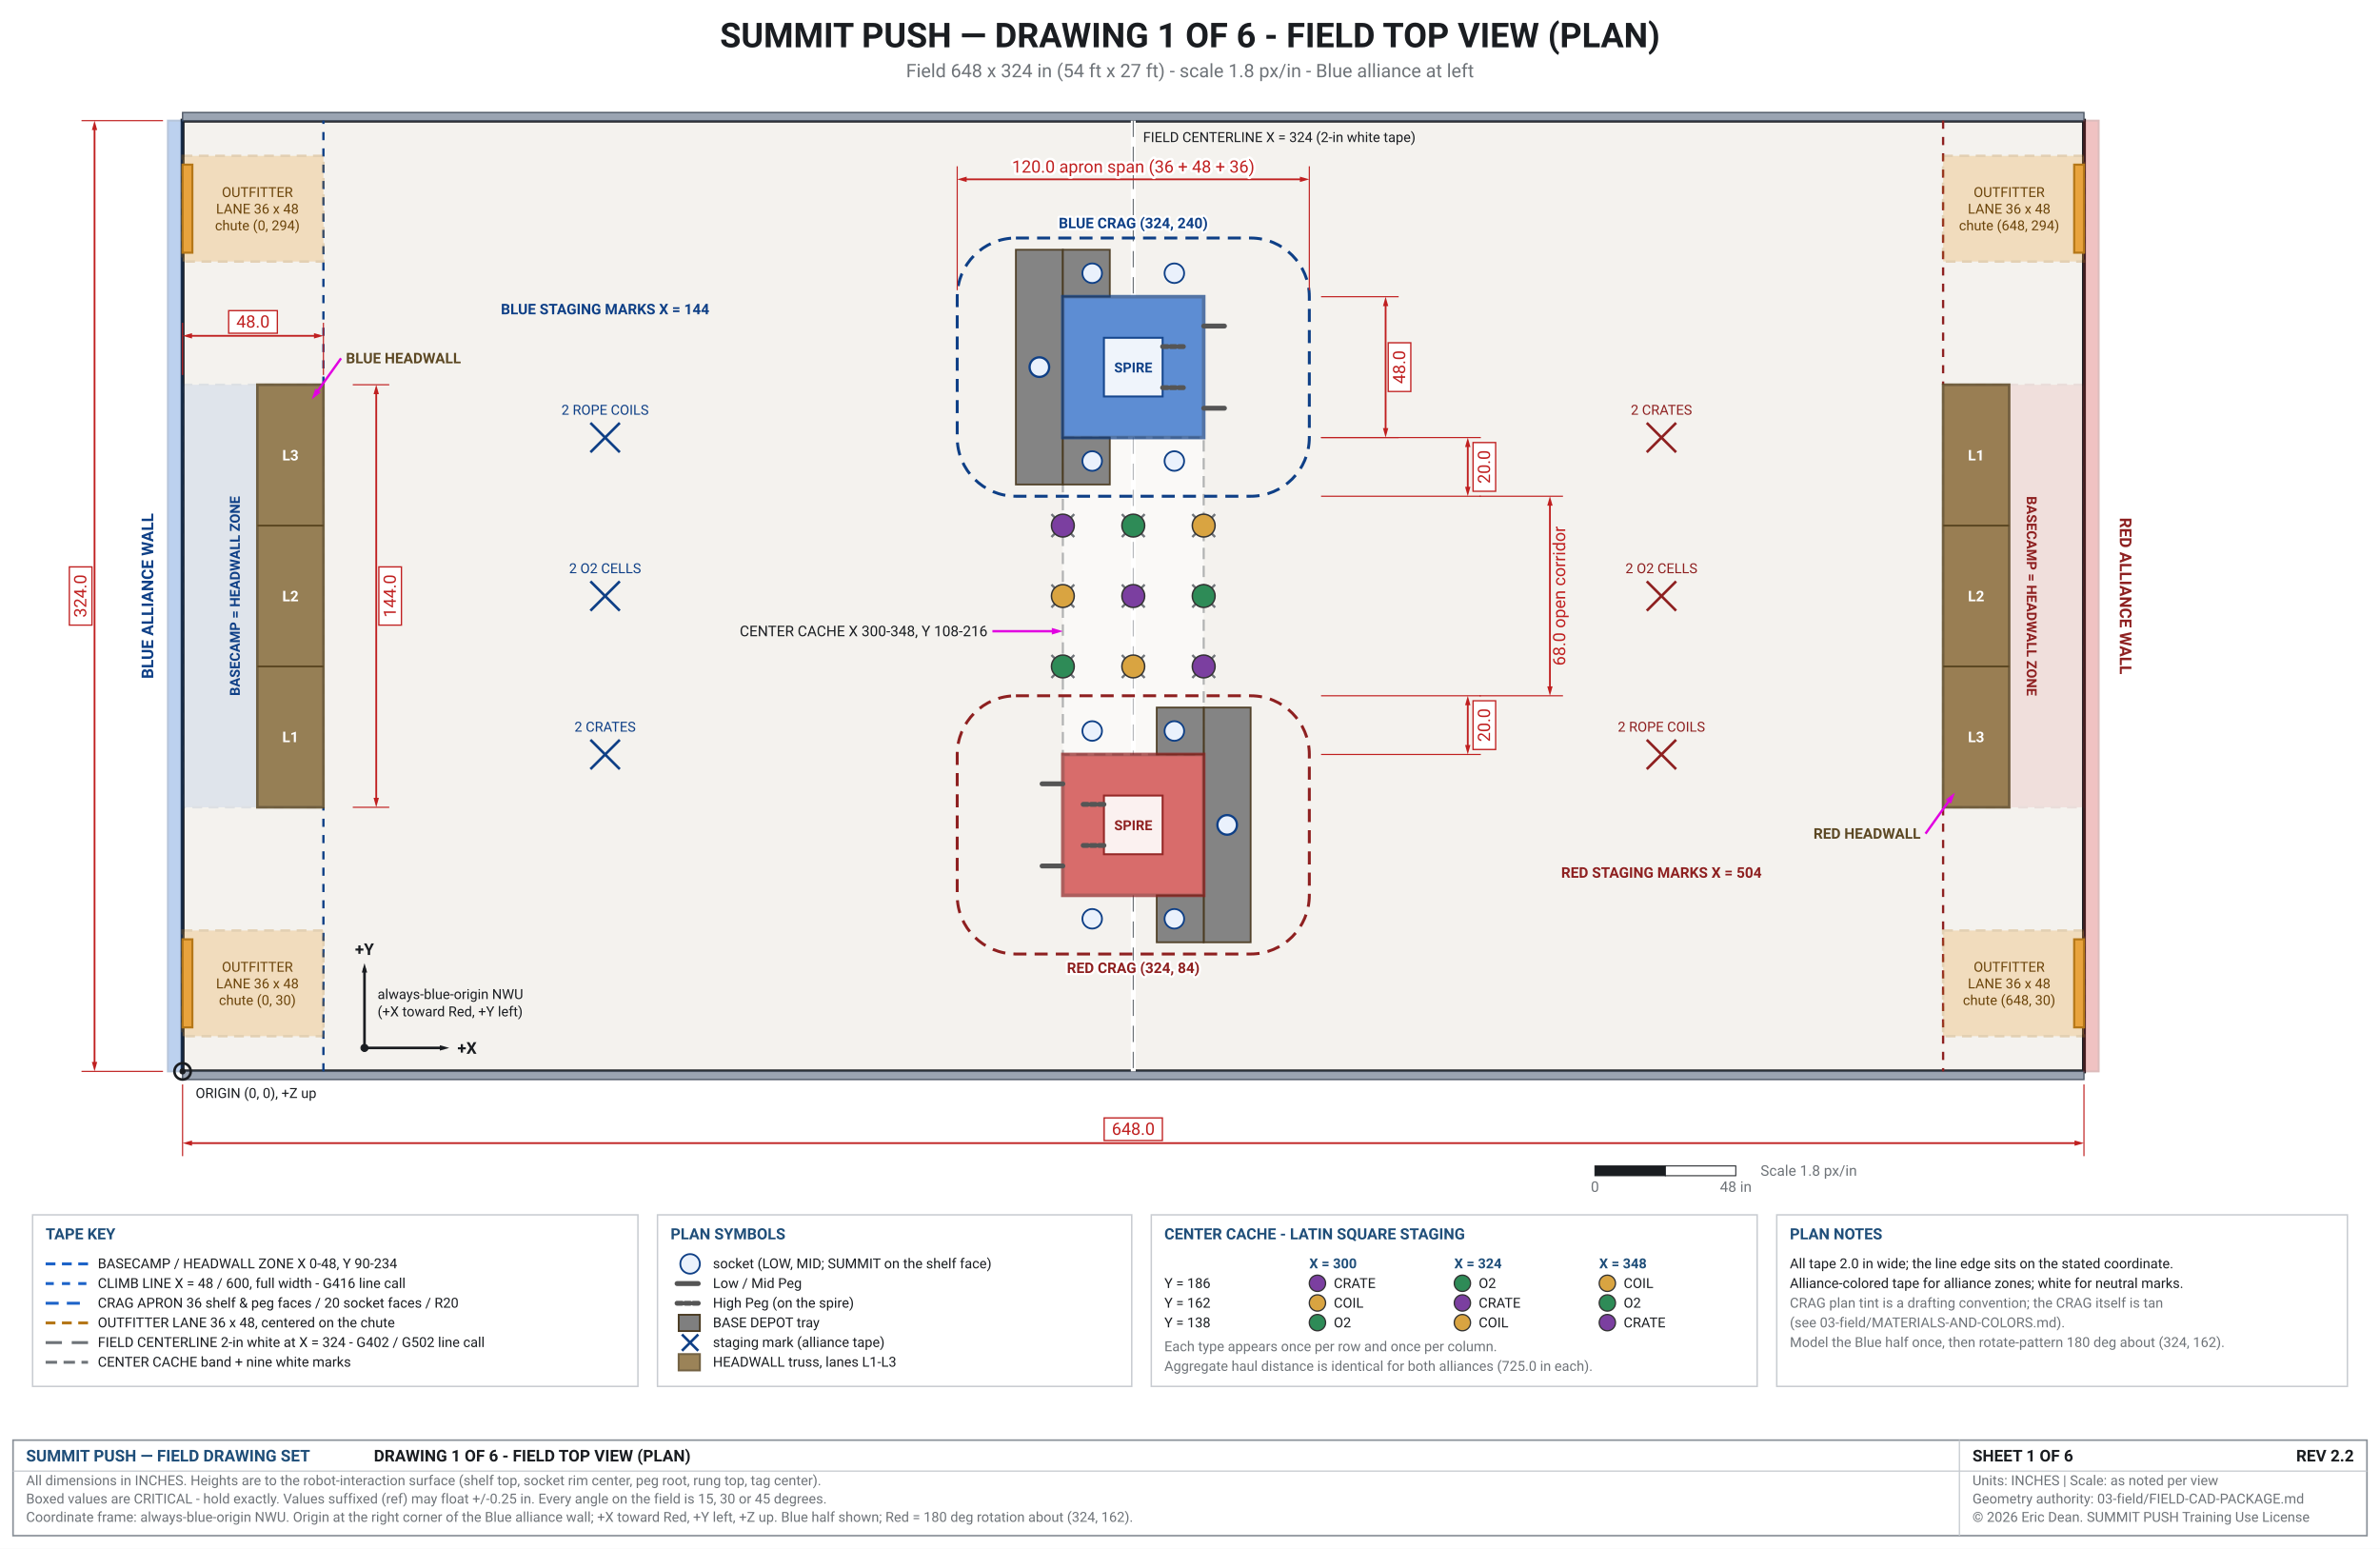
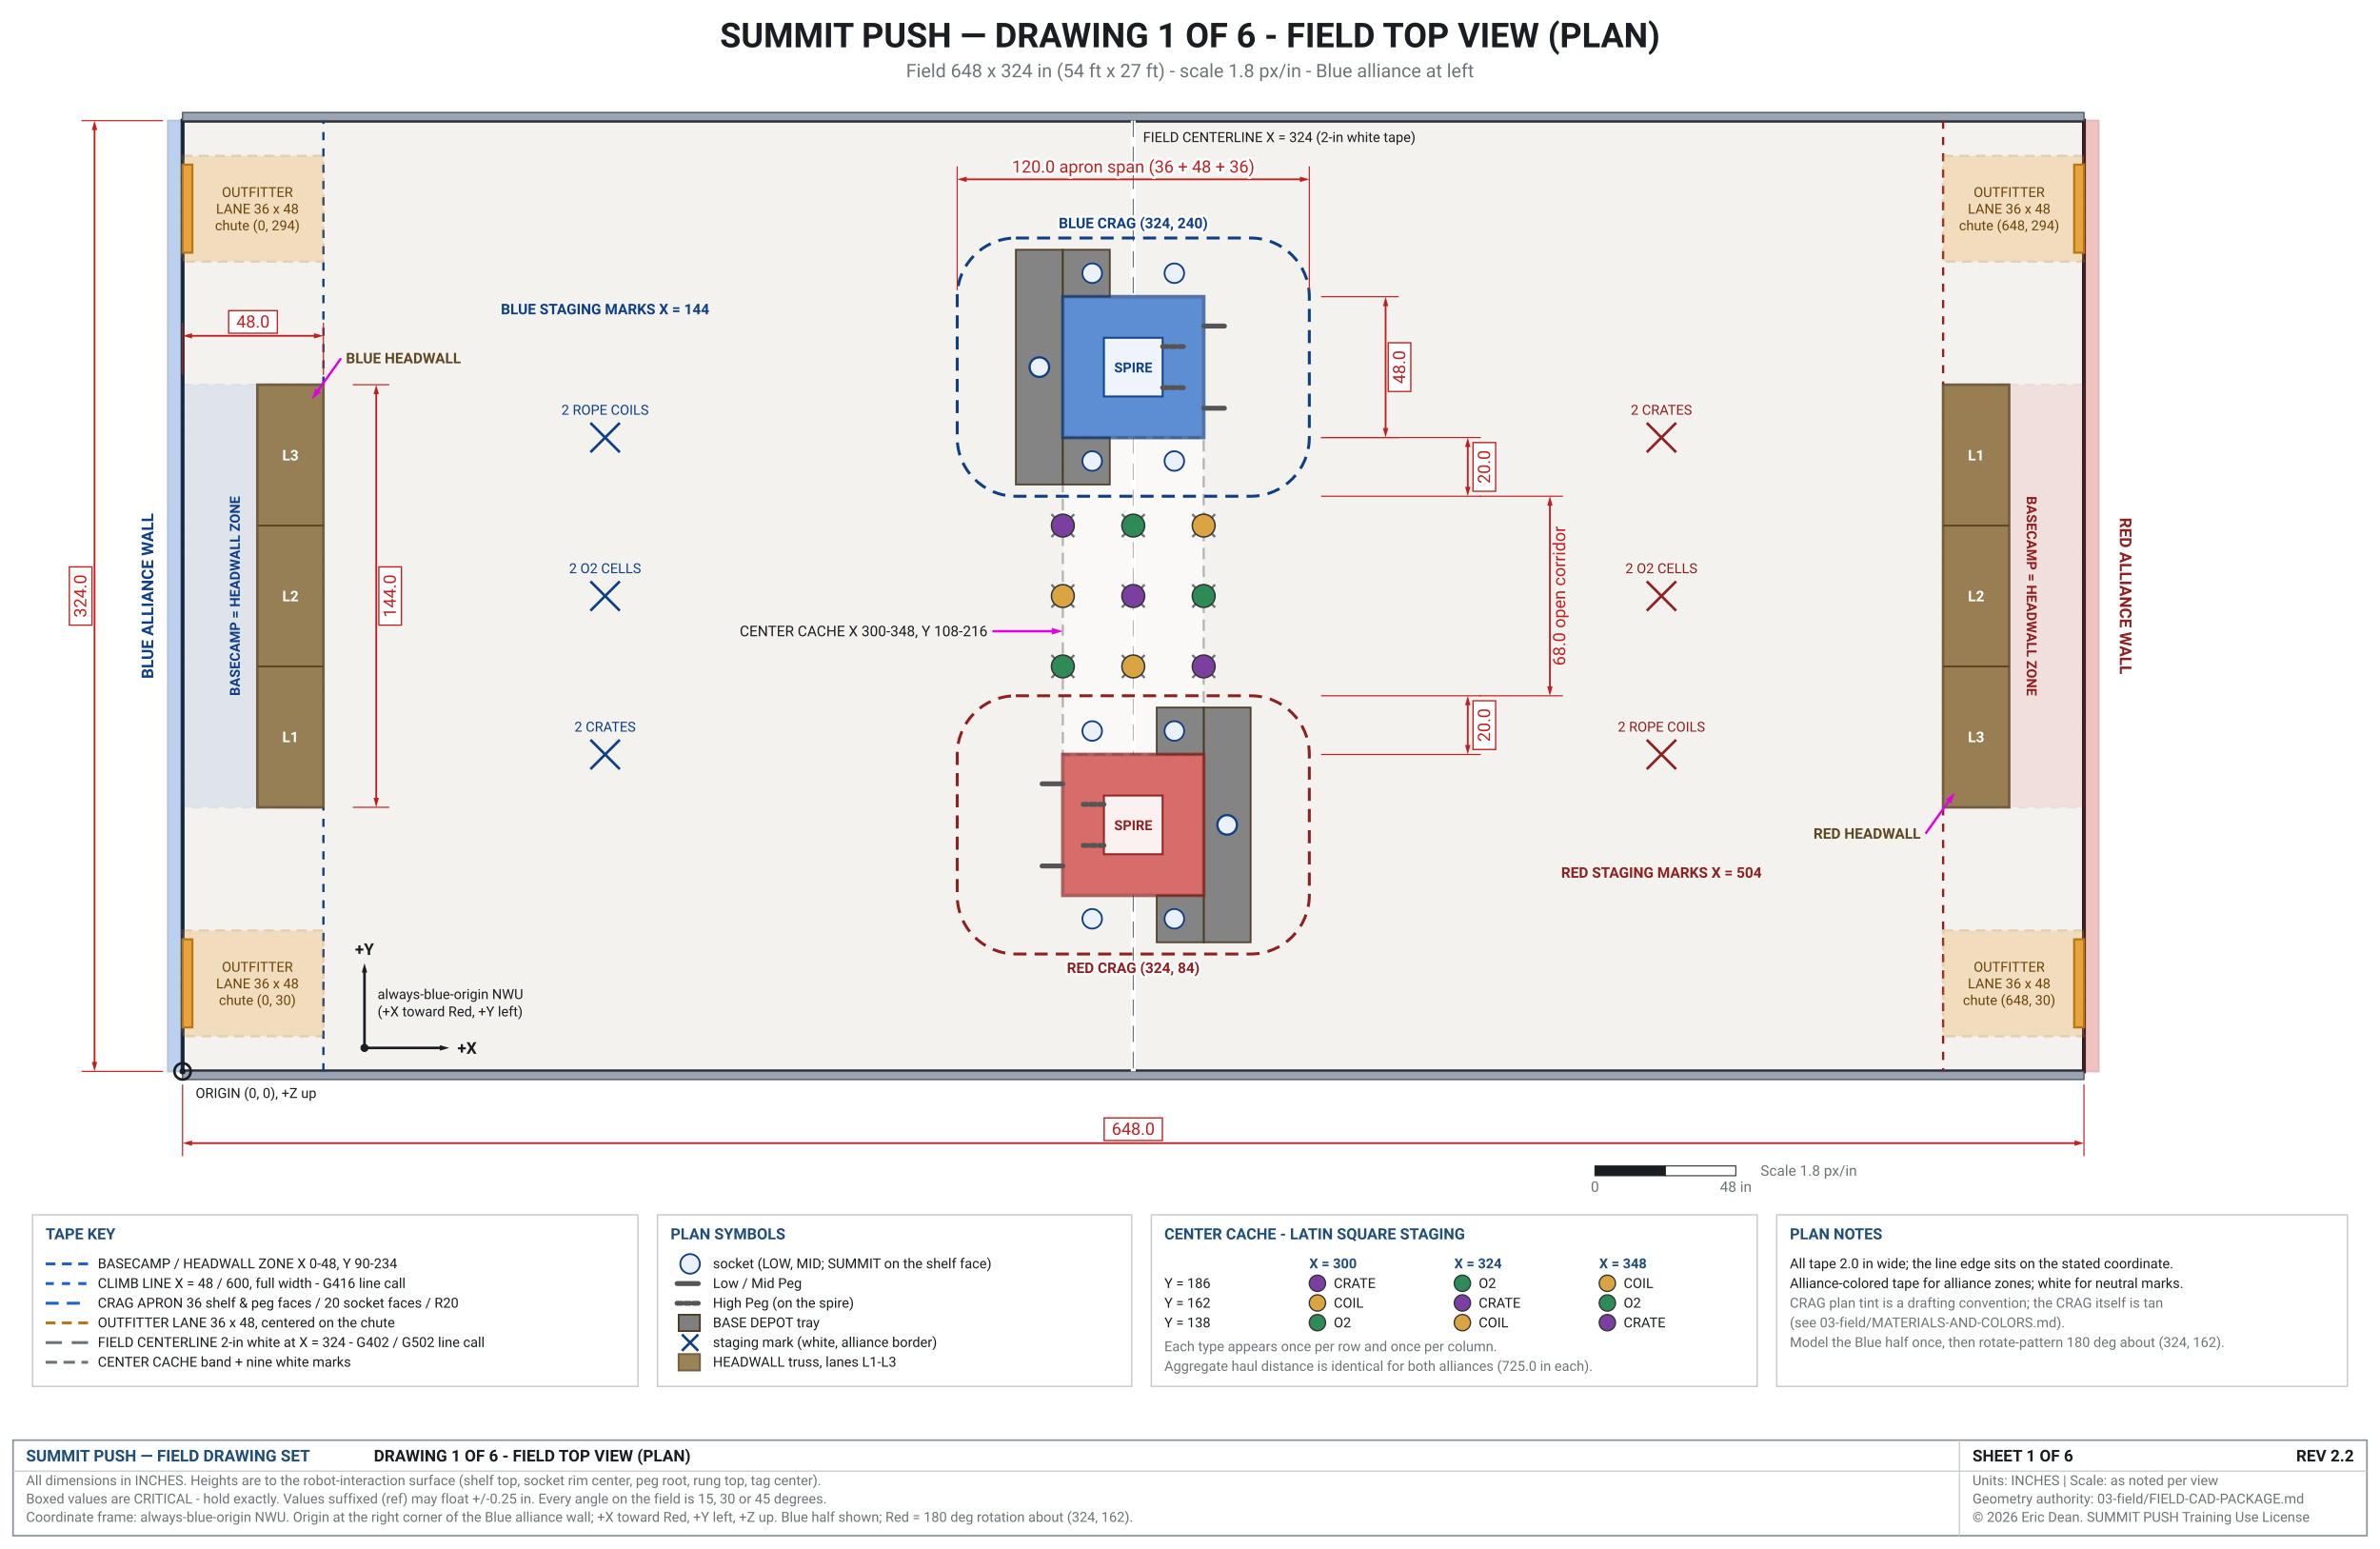
<svg xmlns="http://www.w3.org/2000/svg" viewBox="0 0 1460 950" font-family="Segoe UI, Roboto, Arial, sans-serif">
  <rect width="1460" height="950" fill="#ffffff" />
  <text x="730" y="29.0" text-anchor="middle" font-size="21.00" font-weight="bold" fill="#1A1D21">SUMMIT PUSH — DRAWING 1 OF 6 - FIELD TOP VIEW (PLAN)</text>
  <text x="730" y="47.4" text-anchor="middle" font-size="11.50" fill="#6E7378">Field 648 x 324 in (54 ft x 27 ft) - scale 1.8 px/in - Blue alliance at left</text>
  <rect x="112.00" y="74.00" width="1166.40" height="583.20" fill="#F4F2EE" stroke="#1A1D21" stroke-width="2.40" />
  <rect x="112.00" y="69.00" width="1166.40" height="5.00" fill="#9AA4B2" stroke="#4A5462" stroke-width="0.80" />
  <rect x="112.00" y="657.20" width="1166.40" height="5.00" fill="#9AA4B2" stroke="#4A5462" stroke-width="0.80" />
  <rect x="103.00" y="74.00" width="9.00" height="583.20" fill="#1D63C8" stroke="#0E3F86" stroke-width="1.20" opacity="0.30" />
  <rect x="1278.40" y="74.00" width="9.00" height="583.20" fill="#CC3333" stroke="#8E2020" stroke-width="1.20" opacity="0.30" />
  <text x="94.00" y="365.60" font-size="10.00" fill="#0E3F86" text-anchor="middle" font-weight="bold" transform="rotate(-90.00 94.00 365.60)">BLUE ALLIANCE WALL</text>
  <text x="1300.40" y="365.60" font-size="10.00" fill="#8E2020" text-anchor="middle" font-weight="bold" transform="rotate(90.00 1300.40 365.60)">RED ALLIANCE WALL</text>
  <line x1="695.20" y1="74.00" x2="695.20" y2="182.00" stroke="#FFFFFF" stroke-width="3.00" />
  <line x1="695.20" y1="74.00" x2="695.20" y2="182.00" stroke="#6E7378" stroke-width="0.70" stroke-dasharray="10 6" />
  <line x1="695.20" y1="268.40" x2="695.20" y2="462.80" stroke="#FFFFFF" stroke-width="3.00" />
  <line x1="695.20" y1="268.40" x2="695.20" y2="462.80" stroke="#6E7378" stroke-width="0.70" stroke-dasharray="10 6" />
  <line x1="695.20" y1="549.20" x2="695.20" y2="657.20" stroke="#FFFFFF" stroke-width="3.00" />
  <line x1="695.20" y1="549.20" x2="695.20" y2="657.20" stroke="#6E7378" stroke-width="0.70" stroke-dasharray="10 6" />
  <text x="701.20" y="87.12" font-size="8.50" fill="#1A1D21">FIELD CENTERLINE X = 324 (2-in white tape)</text>
  <rect x="652.00" y="268.40" width="86.40" height="194.40" fill="#FFFFFF" stroke="#6E7378" stroke-width="1.30" stroke-dasharray="7 4" opacity="0.50" />
  <rect x="112.00" y="236.00" width="86.40" height="259.20" fill="#1D63C8" stroke="#0E3F86" stroke-width="1.40" stroke-dasharray="6 4" opacity="0.10" />
  <line x1="198.40" y1="657.20" x2="198.40" y2="495.20" stroke="#0E3F86" stroke-width="1.40" stroke-dasharray="5 5" />
  <line x1="198.40" y1="236.00" x2="198.40" y2="74.00" stroke="#0E3F86" stroke-width="1.40" stroke-dasharray="5 5" />
  <text x="147.10" y="365.60" font-size="8.50" fill="#0E3F86" text-anchor="middle" font-weight="bold" transform="rotate(-90.00 147.10 365.60)">BASECAMP = HEADWALL ZONE</text>
  <rect x="157.89" y="236.00" width="40.51" height="259.20" fill="#8A6D3B" stroke="#5C4823" stroke-width="1.60" opacity="0.85" />
  <line x1="157.89" y1="408.80" x2="198.40" y2="408.80" stroke="#5C4823" stroke-width="1.20" />
  <line x1="157.89" y1="322.40" x2="198.40" y2="322.40" stroke="#5C4823" stroke-width="1.20" />
  <line x1="209.20" y1="219.80" x2="193.36" y2="241.97" stroke="#E100E1" stroke-width="1.45" />
  <path d="M 191.20 245.00 L 193.48 238.32 L 196.78 240.68 Z" fill="#E100E1" stroke="none" />
  <text x="212.20" y="222.86" font-size="9.00" fill="#5C4823" font-weight="bold">BLUE HEADWALL</text>
  <text x="178.15" y="455.24" font-size="9.00" fill="#FFFFFF" text-anchor="middle" font-weight="bold">L1</text>
  <text x="178.15" y="368.84" font-size="9.00" fill="#FFFFFF" text-anchor="middle" font-weight="bold">L2</text>
  <text x="178.15" y="282.44" font-size="9.00" fill="#FFFFFF" text-anchor="middle" font-weight="bold">L3</text>
  <rect x="112.00" y="570.80" width="86.40" height="64.80" fill="#E8A33D" stroke="#B57718" stroke-width="1.50" stroke-dasharray="6 4" opacity="0.28" />
  <rect x="112.00" y="576.20" width="6.00" height="54.00" fill="#E8A33D" stroke="#B57718" stroke-width="1.30" />
  <text x="157.90" y="596.06" font-size="8.50" fill="#6B440A" text-anchor="middle">OUTFITTER</text>
  <text x="157.90" y="606.26" font-size="8.50" fill="#6B440A" text-anchor="middle">LANE 36 x 48</text>
  <text x="157.90" y="616.46" font-size="8.50" fill="#6B440A" text-anchor="middle">chute (0, 30)</text>
  <rect x="112.00" y="95.60" width="86.40" height="64.80" fill="#E8A33D" stroke="#B57718" stroke-width="1.50" stroke-dasharray="6 4" opacity="0.28" />
  <rect x="112.00" y="101.00" width="6.00" height="54.00" fill="#E8A33D" stroke="#B57718" stroke-width="1.30" />
  <text x="157.90" y="120.86" font-size="8.50" fill="#6B440A" text-anchor="middle">OUTFITTER</text>
  <text x="157.90" y="131.06" font-size="8.50" fill="#6B440A" text-anchor="middle">LANE 36 x 48</text>
  <text x="157.90" y="141.26" font-size="8.50" fill="#6B440A" text-anchor="middle">chute (0, 294)</text>
  <line x1="362.20" y1="453.80" x2="380.20" y2="471.80" stroke="#0E3F86" stroke-width="1.60" />
  <line x1="362.20" y1="471.80" x2="380.20" y2="453.80" stroke="#0E3F86" stroke-width="1.60" />
  <text x="371.20" y="448.80" font-size="8.50" fill="#0E3F86" text-anchor="middle">2 CRATES</text>
  <line x1="362.20" y1="356.60" x2="380.20" y2="374.60" stroke="#0E3F86" stroke-width="1.60" />
  <line x1="362.20" y1="374.60" x2="380.20" y2="356.60" stroke="#0E3F86" stroke-width="1.60" />
  <text x="371.20" y="351.60" font-size="8.50" fill="#0E3F86" text-anchor="middle">2 O2 CELLS</text>
  <line x1="362.20" y1="259.40" x2="380.20" y2="277.40" stroke="#0E3F86" stroke-width="1.60" />
  <line x1="362.20" y1="277.40" x2="380.20" y2="259.40" stroke="#0E3F86" stroke-width="1.60" />
  <text x="371.20" y="254.40" font-size="8.50" fill="#0E3F86" text-anchor="middle">2 ROPE COILS</text>
  <text x="371.20" y="192.80" font-size="9.00" fill="#0E3F86" text-anchor="middle" font-weight="bold">BLUE STAGING MARKS  X = 144</text>
  <rect x="623.20" y="153.20" width="28.80" height="144.00" fill="#7F7F7F" stroke="#4A3B22" stroke-width="1.10" opacity="0.95" />
  <rect x="652.00" y="268.40" width="28.80" height="28.80" fill="#7F7F7F" stroke="#4A3B22" stroke-width="1.10" opacity="0.95" />
  <rect x="652.00" y="153.20" width="28.80" height="28.80" fill="#7F7F7F" stroke="#4A3B22" stroke-width="1.10" opacity="0.95" />
  <rect x="652.00" y="182.00" width="86.40" height="86.40" fill="#1D63C8" stroke="#0E3F86" stroke-width="2.20" opacity="0.70" />
  <rect x="677.20" y="207.20" width="36.00" height="36.00" fill="#FFFFFF" stroke="#0E3F86" stroke-width="1.20" opacity="0.90" />
  <text x="695.20" y="228.44" font-size="8.50" fill="#0E3F86" text-anchor="middle" font-weight="bold">SPIRE</text>
  <circle cx="670.00" cy="282.80" r="6.01" fill="#EAF1FC" stroke="#0E3F86" stroke-width="1.10" />
  <circle cx="670.00" cy="167.60" r="6.01" fill="#EAF1FC" stroke="#0E3F86" stroke-width="1.10" />
  <circle cx="720.40" cy="282.80" r="6.01" fill="#EAF1FC" stroke="#0E3F86" stroke-width="1.10" />
  <circle cx="720.40" cy="167.60" r="6.01" fill="#EAF1FC" stroke="#0E3F86" stroke-width="1.10" />
  <circle cx="637.60" cy="225.20" r="6.01" fill="#EAF1FC" stroke="#0E3F86" stroke-width="1.40" />
  <line x1="738.40" y1="250.40" x2="751.13" y2="250.40" stroke="#555555" stroke-width="3.00" stroke-linecap="round" />
  <line x1="713.20" y1="237.80" x2="725.93" y2="237.80" stroke="#555555" stroke-width="3.00" stroke-dasharray="3 2" stroke-linecap="round" />
  <line x1="738.40" y1="200.00" x2="751.13" y2="200.00" stroke="#555555" stroke-width="3.00" stroke-linecap="round" />
  <line x1="713.20" y1="212.60" x2="725.93" y2="212.60" stroke="#555555" stroke-width="3.00" stroke-dasharray="3 2" stroke-linecap="round" />
  <rect x="587.20" y="146.00" width="216.00" height="158.40" fill="none" stroke="#0E3F86" stroke-width="1.80" rx="36.00" stroke-dasharray="8 5" />
  <text x="695.20" y="140.00" font-size="9.00" fill="#0E3F86" text-anchor="middle" font-weight="bold" stroke="#FFFFFF" stroke-width="2.70" stroke-linejoin="round" paint-order="stroke">BLUE CRAG (324, 240)</text>
  <rect x="1192.00" y="236.00" width="86.40" height="259.20" fill="#CC3333" stroke="#8E2020" stroke-width="1.40" stroke-dasharray="6 4" opacity="0.10" />
  <line x1="1192.00" y1="74.00" x2="1192.00" y2="236.00" stroke="#8E2020" stroke-width="1.40" stroke-dasharray="5 5" />
  <line x1="1192.00" y1="495.20" x2="1192.00" y2="657.20" stroke="#8E2020" stroke-width="1.40" stroke-dasharray="5 5" />
  <text x="1243.30" y="365.60" font-size="8.50" fill="#8E2020" text-anchor="middle" font-weight="bold" transform="rotate(90.00 1243.30 365.60)">BASECAMP = HEADWALL ZONE</text>
  <rect x="1192.00" y="236.00" width="40.51" height="259.20" fill="#8A6D3B" stroke="#5C4823" stroke-width="1.60" opacity="0.85" />
  <line x1="1232.51" y1="322.40" x2="1192.00" y2="322.40" stroke="#5C4823" stroke-width="1.20" />
  <line x1="1232.51" y1="408.80" x2="1192.00" y2="408.80" stroke="#5C4823" stroke-width="1.20" />
  <line x1="1181.20" y1="511.40" x2="1197.04" y2="489.23" stroke="#E100E1" stroke-width="1.45" />
  <path d="M 1199.20 486.20 L 1196.92 492.88 L 1193.62 490.52 Z" fill="#E100E1" stroke="none" />
  <text x="1178.20" y="514.46" font-size="9.00" fill="#5C4823" text-anchor="end" font-weight="bold">RED HEADWALL</text>
  <text x="1212.25" y="282.44" font-size="9.00" fill="#FFFFFF" text-anchor="middle" font-weight="bold">L1</text>
  <text x="1212.25" y="368.84" font-size="9.00" fill="#FFFFFF" text-anchor="middle" font-weight="bold">L2</text>
  <text x="1212.25" y="455.24" font-size="9.00" fill="#FFFFFF" text-anchor="middle" font-weight="bold">L3</text>
  <rect x="1192.00" y="95.60" width="86.40" height="64.80" fill="#E8A33D" stroke="#B57718" stroke-width="1.50" stroke-dasharray="6 4" opacity="0.28" />
  <rect x="1272.40" y="101.00" width="6.00" height="54.00" fill="#E8A33D" stroke="#B57718" stroke-width="1.30" />
  <text x="1232.50" y="120.86" font-size="8.50" fill="#6B440A" text-anchor="middle">OUTFITTER</text>
  <text x="1232.50" y="131.06" font-size="8.50" fill="#6B440A" text-anchor="middle">LANE 36 x 48</text>
  <text x="1232.50" y="141.26" font-size="8.50" fill="#6B440A" text-anchor="middle">chute (648, 294)</text>
  <rect x="1192.00" y="570.80" width="86.40" height="64.80" fill="#E8A33D" stroke="#B57718" stroke-width="1.50" stroke-dasharray="6 4" opacity="0.28" />
  <rect x="1272.40" y="576.20" width="6.00" height="54.00" fill="#E8A33D" stroke="#B57718" stroke-width="1.30" />
  <text x="1232.50" y="596.06" font-size="8.50" fill="#6B440A" text-anchor="middle">OUTFITTER</text>
  <text x="1232.50" y="606.26" font-size="8.50" fill="#6B440A" text-anchor="middle">LANE 36 x 48</text>
  <text x="1232.50" y="616.46" font-size="8.50" fill="#6B440A" text-anchor="middle">chute (648, 30)</text>
  <line x1="1010.20" y1="259.40" x2="1028.20" y2="277.40" stroke="#8E2020" stroke-width="1.60" />
  <line x1="1010.20" y1="277.40" x2="1028.20" y2="259.40" stroke="#8E2020" stroke-width="1.60" />
  <text x="1019.20" y="254.40" font-size="8.50" fill="#8E2020" text-anchor="middle">2 CRATES</text>
  <line x1="1010.20" y1="356.60" x2="1028.20" y2="374.60" stroke="#8E2020" stroke-width="1.60" />
  <line x1="1010.20" y1="374.60" x2="1028.20" y2="356.60" stroke="#8E2020" stroke-width="1.60" />
  <text x="1019.20" y="351.60" font-size="8.50" fill="#8E2020" text-anchor="middle">2 O2 CELLS</text>
  <line x1="1010.20" y1="453.80" x2="1028.20" y2="471.80" stroke="#8E2020" stroke-width="1.60" />
  <line x1="1010.20" y1="471.80" x2="1028.20" y2="453.80" stroke="#8E2020" stroke-width="1.60" />
  <text x="1019.20" y="448.80" font-size="8.50" fill="#8E2020" text-anchor="middle">2 ROPE COILS</text>
  <text x="1019.20" y="538.40" font-size="9.00" fill="#8E2020" text-anchor="middle" font-weight="bold">RED STAGING MARKS  X = 504</text>
  <rect x="738.40" y="434.00" width="28.80" height="144.00" fill="#7F7F7F" stroke="#4A3B22" stroke-width="1.10" opacity="0.95" />
  <rect x="709.60" y="549.20" width="28.80" height="28.80" fill="#7F7F7F" stroke="#4A3B22" stroke-width="1.10" opacity="0.95" />
  <rect x="709.60" y="434.00" width="28.80" height="28.80" fill="#7F7F7F" stroke="#4A3B22" stroke-width="1.10" opacity="0.95" />
  <rect x="652.00" y="462.80" width="86.40" height="86.40" fill="#CC3333" stroke="#8E2020" stroke-width="2.20" opacity="0.70" />
  <rect x="677.20" y="488.00" width="36.00" height="36.00" fill="#FFFFFF" stroke="#8E2020" stroke-width="1.20" opacity="0.90" />
  <text x="695.20" y="509.24" font-size="8.50" fill="#8E2020" text-anchor="middle" font-weight="bold">SPIRE</text>
  <circle cx="720.40" cy="563.60" r="6.01" fill="#EAF1FC" stroke="#0E3F86" stroke-width="1.10" />
  <circle cx="720.40" cy="448.40" r="6.01" fill="#EAF1FC" stroke="#0E3F86" stroke-width="1.10" />
  <circle cx="670.00" cy="563.60" r="6.01" fill="#EAF1FC" stroke="#0E3F86" stroke-width="1.10" />
  <circle cx="670.00" cy="448.40" r="6.01" fill="#EAF1FC" stroke="#0E3F86" stroke-width="1.10" />
  <circle cx="752.80" cy="506.00" r="6.01" fill="#EAF1FC" stroke="#0E3F86" stroke-width="1.40" />
  <line x1="652.00" y1="531.20" x2="639.27" y2="531.20" stroke="#555555" stroke-width="3.00" stroke-linecap="round" />
  <line x1="677.20" y1="518.60" x2="664.47" y2="518.60" stroke="#555555" stroke-width="3.00" stroke-dasharray="3 2" stroke-linecap="round" />
  <line x1="652.00" y1="480.80" x2="639.27" y2="480.80" stroke="#555555" stroke-width="3.00" stroke-linecap="round" />
  <line x1="677.20" y1="493.40" x2="664.47" y2="493.40" stroke="#555555" stroke-width="3.00" stroke-dasharray="3 2" stroke-linecap="round" />
  <rect x="587.20" y="426.80" width="216.00" height="158.40" fill="none" stroke="#8E2020" stroke-width="1.80" rx="36.00" stroke-dasharray="8 5" />
  <text x="695.20" y="596.86" font-size="9.00" fill="#8E2020" text-anchor="middle" font-weight="bold" stroke="#FFFFFF" stroke-width="2.70" stroke-linejoin="round" paint-order="stroke">RED CRAG (324, 84)</text>
  <line x1="645.00" y1="401.80" x2="659.00" y2="415.80" stroke="#6E7378" stroke-width="1.40" />
  <line x1="645.00" y1="415.80" x2="659.00" y2="401.80" stroke="#6E7378" stroke-width="1.40" />
  <circle cx="652.00" cy="408.80" r="7.00" fill="#2E8B57" stroke="#333333" stroke-width="0.90" />
  <line x1="645.00" y1="358.60" x2="659.00" y2="372.60" stroke="#6E7378" stroke-width="1.40" />
  <line x1="645.00" y1="372.60" x2="659.00" y2="358.60" stroke="#6E7378" stroke-width="1.40" />
  <circle cx="652.00" cy="365.60" r="7.00" fill="#D9A441" stroke="#333333" stroke-width="0.90" />
  <line x1="645.00" y1="315.40" x2="659.00" y2="329.40" stroke="#6E7378" stroke-width="1.40" />
  <line x1="645.00" y1="329.40" x2="659.00" y2="315.40" stroke="#6E7378" stroke-width="1.40" />
  <circle cx="652.00" cy="322.40" r="7.00" fill="#7B3FA0" stroke="#333333" stroke-width="0.90" />
  <line x1="688.20" y1="401.80" x2="702.20" y2="415.80" stroke="#6E7378" stroke-width="1.40" />
  <line x1="688.20" y1="415.80" x2="702.20" y2="401.80" stroke="#6E7378" stroke-width="1.40" />
  <circle cx="695.20" cy="408.80" r="7.00" fill="#D9A441" stroke="#333333" stroke-width="0.90" />
  <line x1="688.20" y1="358.60" x2="702.20" y2="372.60" stroke="#6E7378" stroke-width="1.40" />
  <line x1="688.20" y1="372.60" x2="702.20" y2="358.60" stroke="#6E7378" stroke-width="1.40" />
  <circle cx="695.20" cy="365.60" r="7.00" fill="#7B3FA0" stroke="#333333" stroke-width="0.90" />
  <line x1="688.20" y1="315.40" x2="702.20" y2="329.40" stroke="#6E7378" stroke-width="1.40" />
  <line x1="688.20" y1="329.40" x2="702.20" y2="315.40" stroke="#6E7378" stroke-width="1.40" />
  <circle cx="695.20" cy="322.40" r="7.00" fill="#2E8B57" stroke="#333333" stroke-width="0.90" />
  <line x1="731.40" y1="401.80" x2="745.40" y2="415.80" stroke="#6E7378" stroke-width="1.40" />
  <line x1="731.40" y1="415.80" x2="745.40" y2="401.80" stroke="#6E7378" stroke-width="1.40" />
  <circle cx="738.40" cy="408.80" r="7.00" fill="#7B3FA0" stroke="#333333" stroke-width="0.90" />
  <line x1="731.40" y1="358.60" x2="745.40" y2="372.60" stroke="#6E7378" stroke-width="1.40" />
  <line x1="731.40" y1="372.60" x2="745.40" y2="358.60" stroke="#6E7378" stroke-width="1.40" />
  <circle cx="738.40" cy="365.60" r="7.00" fill="#2E8B57" stroke="#333333" stroke-width="0.90" />
  <line x1="731.40" y1="315.40" x2="745.40" y2="329.40" stroke="#6E7378" stroke-width="1.40" />
  <line x1="731.40" y1="329.40" x2="745.40" y2="315.40" stroke="#6E7378" stroke-width="1.40" />
  <circle cx="738.40" cy="322.40" r="7.00" fill="#D9A441" stroke="#333333" stroke-width="0.90" />
  <line x1="608.80" y1="387.20" x2="648.28" y2="387.20" stroke="#E100E1" stroke-width="1.45" />
  <path d="M 652.00 387.20 L 645.24 389.23 L 645.24 385.17 Z" fill="#E100E1" stroke="none" />
  <text x="605.80" y="390.26" font-size="9.00" fill="#1A1D21" text-anchor="end">CENTER CACHE  X 300-348, Y 108-216</text>
  <line x1="115.19" y1="701.20" x2="1275.21" y2="701.20" stroke="#C02020" stroke-width="1.10" />
  <path d="M 1278.40 701.20 L 1272.61 702.84 L 1272.61 699.56 Z" fill="#C02020" stroke="none" />
  <path d="M 112.00 701.20 L 117.79 699.56 L 117.79 702.84 Z" fill="#C02020" stroke="none" />
  <line x1="112.00" y1="665.20" x2="112.00" y2="709.20" stroke="#C02020" stroke-width="0.70" />
  <line x1="1278.40" y1="665.20" x2="1278.40" y2="709.20" stroke="#C02020" stroke-width="0.70" />
  <rect x="677.34" y="685.74" width="35.72" height="13.86" fill="#ffffff" stroke="#C02020" stroke-width="0.80" />
  <text x="695.20" y="696.13" font-size="10.50" fill="#C02020" text-anchor="middle">648.0</text>
  <line x1="58.00" y1="77.19" x2="58.00" y2="654.01" stroke="#C02020" stroke-width="1.10" />
  <path d="M 58.00 657.20 L 56.36 651.41 L 59.64 651.41 Z" fill="#C02020" stroke="none" />
  <path d="M 58.00 74.00 L 59.64 79.79 L 56.36 79.79 Z" fill="#C02020" stroke="none" />
  <line x1="100.00" y1="74.00" x2="50.00" y2="74.00" stroke="#C02020" stroke-width="0.70" />
  <line x1="100.00" y1="657.20" x2="50.00" y2="657.20" stroke="#C02020" stroke-width="0.70" />
  <rect x="40.14" y="350.14" width="35.72" height="13.86" fill="#ffffff" stroke="#C02020" stroke-width="0.80" transform="rotate(-90.00 58.00 365.60)" />
  <text x="58.00" y="360.54" font-size="10.50" fill="#C02020" text-anchor="middle" transform="rotate(-90.00 58.00 365.60)">324.0</text>
  <line x1="115.19" y1="206.00" x2="195.21" y2="206.00" stroke="#C02020" stroke-width="1.10" />
  <path d="M 198.40 206.00 L 192.61 207.64 L 192.61 204.36 Z" fill="#C02020" stroke="none" />
  <path d="M 112.00 206.00 L 117.79 204.36 L 117.79 207.64 Z" fill="#C02020" stroke="none" />
  <line x1="112.00" y1="230.00" x2="112.00" y2="198.00" stroke="#C02020" stroke-width="0.70" />
  <line x1="198.40" y1="230.00" x2="198.40" y2="198.00" stroke="#C02020" stroke-width="0.70" />
  <rect x="140.26" y="190.54" width="29.88" height="13.86" fill="#ffffff" stroke="#C02020" stroke-width="0.80" />
  <text x="155.20" y="200.94" font-size="10.50" fill="#C02020" text-anchor="middle">48.0</text>
  <line x1="230.80" y1="239.19" x2="230.80" y2="492.01" stroke="#C02020" stroke-width="1.10" />
  <path d="M 230.80 495.20 L 229.16 489.41 L 232.44 489.41 Z" fill="#C02020" stroke="none" />
  <path d="M 230.80 236.00 L 232.44 241.79 L 229.16 241.79 Z" fill="#C02020" stroke="none" />
  <line x1="216.40" y1="236.00" x2="238.80" y2="236.00" stroke="#C02020" stroke-width="0.70" />
  <line x1="216.40" y1="495.20" x2="238.80" y2="495.20" stroke="#C02020" stroke-width="0.70" />
  <rect x="212.94" y="367.20" width="35.72" height="13.86" fill="#ffffff" stroke="#C02020" stroke-width="0.80" transform="rotate(-90.00 230.80 365.60)" />
  <text x="230.80" y="377.60" font-size="10.50" fill="#C02020" text-anchor="middle" transform="rotate(-90.00 230.80 365.60)">144.0</text>
  <line x1="590.39" y1="110.00" x2="800.01" y2="110.00" stroke="#C02020" stroke-width="1.10" />
  <path d="M 803.20 110.00 L 797.41 111.64 L 797.41 108.36 Z" fill="#C02020" stroke="none" />
  <path d="M 587.20 110.00 L 592.99 108.36 L 592.99 111.64 Z" fill="#C02020" stroke="none" />
  <line x1="587.20" y1="178.00" x2="587.20" y2="102.00" stroke="#C02020" stroke-width="0.70" />
  <line x1="803.20" y1="178.00" x2="803.20" y2="102.00" stroke="#C02020" stroke-width="0.70" />
  <text x="695.20" y="105.88" font-size="10.50" fill="#C02020" text-anchor="middle" stroke="#FFFFFF" stroke-width="3.15" stroke-linejoin="round" paint-order="stroke">120.0 apron span (36 + 48 + 36)</text>
  <line x1="850.00" y1="185.19" x2="850.00" y2="265.21" stroke="#C02020" stroke-width="1.10" />
  <path d="M 850.00 268.40 L 848.36 262.61 L 851.64 262.61 Z" fill="#C02020" stroke="none" />
  <path d="M 850.00 182.00 L 851.64 187.79 L 848.36 187.79 Z" fill="#C02020" stroke="none" />
  <line x1="810.40" y1="182.00" x2="858.00" y2="182.00" stroke="#C02020" stroke-width="0.70" />
  <line x1="810.40" y1="268.40" x2="858.00" y2="268.40" stroke="#C02020" stroke-width="0.70" />
  <rect x="835.06" y="226.80" width="29.88" height="13.86" fill="#ffffff" stroke="#C02020" stroke-width="0.80" transform="rotate(-90.00 850.00 225.20)" />
  <text x="850.00" y="237.19" font-size="10.50" fill="#C02020" text-anchor="middle" transform="rotate(-90.00 850.00 225.20)">48.0</text>
  <line x1="900.40" y1="271.59" x2="900.40" y2="301.21" stroke="#C02020" stroke-width="1.10" />
  <path d="M 900.40 304.40 L 898.76 298.61 L 902.04 298.61 Z" fill="#C02020" stroke="none" />
  <path d="M 900.40 268.40 L 902.04 274.19 L 898.76 274.19 Z" fill="#C02020" stroke="none" />
  <line x1="810.40" y1="268.40" x2="908.40" y2="268.40" stroke="#C02020" stroke-width="0.70" />
  <line x1="810.40" y1="304.40" x2="908.40" y2="304.40" stroke="#C02020" stroke-width="0.70" />
  <rect x="885.46" y="289.64" width="29.88" height="13.86" fill="#ffffff" stroke="#C02020" stroke-width="0.80" transform="rotate(-90.00 900.40 286.40)" />
  <text x="900.40" y="300.04" font-size="10.50" fill="#C02020" text-anchor="middle" transform="rotate(-90.00 900.40 286.40)">20.0</text>
  <line x1="900.40" y1="429.99" x2="900.40" y2="459.61" stroke="#C02020" stroke-width="1.10" />
  <path d="M 900.40 462.80 L 898.76 457.01 L 902.04 457.01 Z" fill="#C02020" stroke="none" />
  <path d="M 900.40 426.80 L 902.04 432.59 L 898.76 432.59 Z" fill="#C02020" stroke="none" />
  <line x1="810.40" y1="426.80" x2="908.40" y2="426.80" stroke="#C02020" stroke-width="0.70" />
  <line x1="810.40" y1="462.80" x2="908.40" y2="462.80" stroke="#C02020" stroke-width="0.70" />
  <rect x="885.46" y="448.04" width="29.88" height="13.86" fill="#ffffff" stroke="#C02020" stroke-width="0.80" transform="rotate(-90.00 900.40 444.80)" />
  <text x="900.40" y="458.44" font-size="10.50" fill="#C02020" text-anchor="middle" transform="rotate(-90.00 900.40 444.80)">20.0</text>
  <line x1="950.80" y1="307.59" x2="950.80" y2="423.61" stroke="#C02020" stroke-width="1.10" />
  <path d="M 950.80 426.80 L 949.16 421.01 L 952.44 421.01 Z" fill="#C02020" stroke="none" />
  <path d="M 950.80 304.40 L 952.44 310.19 L 949.16 310.19 Z" fill="#C02020" stroke="none" />
  <line x1="907.60" y1="304.40" x2="958.80" y2="304.40" stroke="#C02020" stroke-width="0.70" />
  <line x1="907.60" y1="426.80" x2="958.80" y2="426.80" stroke="#C02020" stroke-width="0.70" />
  <text x="950.80" y="374.97" font-size="10.50" fill="#C02020" text-anchor="middle" transform="rotate(-90.00 950.80 365.60)">68.0 open corridor</text>
  <circle cx="112.00" cy="657.20" r="5.00" fill="none" stroke="#1A1D21" stroke-width="1.60" />
  <circle cx="112.00" cy="657.20" r="1.60" fill="#1A1D21" stroke="#1A1D21" stroke-width="0.60" />
  <text x="120.00" y="673.49" font-size="8.50" fill="#1A1D21">ORIGIN (0, 0), +Z up</text>
  <circle cx="223.60" cy="642.80" r="2.20" fill="#1A1D21" stroke="#1A1D21" stroke-width="0.60" />
  <line x1="223.60" y1="642.80" x2="272.41" y2="642.80" stroke="#1A1D21" stroke-width="1.60" />
  <path d="M 275.60 642.80 L 269.81 644.44 L 269.81 641.16 Z" fill="#1A1D21" stroke="none" />
  <line x1="223.60" y1="642.80" x2="223.60" y2="593.99" stroke="#1A1D21" stroke-width="1.60" />
  <path d="M 223.60 590.80 L 225.24 596.59 L 221.96 596.59 Z" fill="#1A1D21" stroke="none" />
  <text x="280.60" y="646.40" font-size="10.00" fill="#1A1D21" font-weight="bold">+X</text>
  <text x="223.60" y="585.80" font-size="10.00" fill="#1A1D21" text-anchor="middle" font-weight="bold">+Y</text>
  <text x="231.60" y="612.80" font-size="8.50" fill="#1A1D21">always-blue-origin NWU</text>
  <text x="231.60" y="623.43" font-size="8.50" fill="#1A1D21">(+X toward Red, +Y left)</text>
  <rect x="978.40" y="715.20" width="43.20" height="6.00" fill="#1A1D21" stroke="#1A1D21" stroke-width="0.60" />
  <rect x="1021.60" y="715.20" width="43.20" height="6.00" fill="#ffffff" stroke="#1A1D21" stroke-width="0.60" />
  <text x="978.40" y="731.10" font-size="9.00" fill="#6E7378" text-anchor="middle">0</text>
  <text x="1064.80" y="731.10" font-size="9.00" fill="#6E7378" text-anchor="middle">48 in</text>
  <text x="1079.96" y="721.20" font-size="9.00" fill="#6E7378">Scale 1.8 px/in</text>
  <rect x="20.00" y="745.20" width="371.34" height="105.22" fill="#FFFFFF" stroke="#C8CCD1" stroke-width="0.90" />
  <text x="28.00" y="760.23" font-size="9.50" fill="#1F4E79" font-weight="bold">TAPE KEY</text>
  <line x1="28.00" y1="775.28" x2="54.00" y2="775.28" stroke="#1D63C8" stroke-width="1.80" stroke-dasharray="6 4" />
  <text x="60.00" y="778.00" font-size="8.50" fill="#1A1D21">BASECAMP / HEADWALL ZONE  X 0-48, Y 90-234</text>
  <line x1="28.00" y1="787.35" x2="54.00" y2="787.35" stroke="#1D63C8" stroke-width="1.80" stroke-dasharray="5 5" />
  <text x="60.00" y="790.07" font-size="8.50" fill="#1A1D21">CLIMB LINE  X = 48 / 600, full width - G416 line call</text>
  <line x1="28.00" y1="799.42" x2="54.00" y2="799.42" stroke="#1D63C8" stroke-width="1.80" stroke-dasharray="8 5" />
  <text x="60.00" y="802.14" font-size="8.50" fill="#1A1D21">CRAG APRON  36 shelf &amp; peg faces / 20 socket faces / R20</text>
  <line x1="28.00" y1="811.49" x2="54.00" y2="811.49" stroke="#B57718" stroke-width="1.80" stroke-dasharray="6 4" />
  <text x="60.00" y="814.21" font-size="8.50" fill="#1A1D21">OUTFITTER LANE  36 x 48, centered on the chute</text>
  <line x1="28.00" y1="823.56" x2="54.00" y2="823.56" stroke="#6E7378" stroke-width="1.80" stroke-dasharray="10 6" />
  <text x="60.00" y="826.28" font-size="8.50" fill="#1A1D21">FIELD CENTERLINE  2-in white at X = 324 - G402 / G502 line call</text>
  <line x1="28.00" y1="835.63" x2="54.00" y2="835.63" stroke="#6E7378" stroke-width="1.80" stroke-dasharray="7 4" />
  <text x="60.00" y="838.35" font-size="8.50" fill="#1A1D21">CENTER CACHE band + nine white marks</text>
  <rect x="403.34" y="745.20" width="290.92" height="105.22" fill="#FFFFFF" stroke="#C8CCD1" stroke-width="0.90" />
  <text x="411.34" y="760.23" font-size="9.50" fill="#1F4E79" font-weight="bold">PLAN SYMBOLS</text>
  <circle cx="423.34" cy="775.28" r="6.01" fill="#EAF1FC" stroke="#0E3F86" stroke-width="1.10" />
  <text x="437.34" y="778.00" font-size="8.50" fill="#1A1D21">socket (LOW, MID; SUMMIT on the shelf face)</text>
  <line x1="415.34" y1="787.35" x2="428.34" y2="787.35" stroke="#555555" stroke-width="3.00" stroke-linecap="round" />
  <text x="437.34" y="790.07" font-size="8.50" fill="#1A1D21">Low / Mid Peg</text>
  <line x1="415.34" y1="799.42" x2="428.34" y2="799.42" stroke="#555555" stroke-width="3.00" stroke-dasharray="3 2" stroke-linecap="round" />
  <text x="437.34" y="802.14" font-size="8.50" fill="#1A1D21">High Peg (on the spire)</text>
  <rect x="416.34" y="806.49" width="13.00" height="10.00" fill="#7F7F7F" stroke="#4A3B22" stroke-width="1.10" />
  <text x="437.34" y="814.21" font-size="8.50" fill="#1A1D21">BASE DEPOT tray</text>
  <line x1="418.34" y1="818.56" x2="428.34" y2="828.56" stroke="#0E3F86" stroke-width="1.60" />
  <line x1="418.34" y1="828.56" x2="428.34" y2="818.56" stroke="#0E3F86" stroke-width="1.60" />
-   <text x="437.34" y="826.28" font-size="8.50" fill="#1A1D21">staging mark (alliance tape)</text>
+   <text x="437.34" y="826.28" font-size="8.50" fill="#1A1D21">staging mark (white, alliance border)</text>
  <rect x="416.34" y="830.63" width="13.00" height="10.00" fill="#8A6D3B" stroke="#5C4823" stroke-width="1.20" opacity="0.85" />
  <text x="437.34" y="838.35" font-size="8.50" fill="#1A1D21">HEADWALL truss, lanes L1-L3</text>
  <rect x="706.26" y="745.20" width="371.67" height="105.22" fill="#FFFFFF" stroke="#C8CCD1" stroke-width="0.90" />
  <text x="714.26" y="760.23" font-size="9.50" fill="#1F4E79" font-weight="bold">CENTER CACHE - LATIN SQUARE STAGING</text>
  <text x="803.18" y="778.00" font-size="8.50" fill="#1F4E79" font-weight="bold">X = 300</text>
  <text x="892.10" y="778.00" font-size="8.50" fill="#1F4E79" font-weight="bold">X = 324</text>
  <text x="981.02" y="778.00" font-size="8.50" fill="#1F4E79" font-weight="bold">X = 348</text>
  <text x="714.26" y="790.07" font-size="8.50" fill="#1A1D21">Y = 186</text>
  <circle cx="808.18" cy="787.18" r="5.00" fill="#7B3FA0" stroke="#333333" stroke-width="0.80" />
  <text x="818.18" y="790.07" font-size="8.50" fill="#1A1D21">CRATE</text>
  <circle cx="897.10" cy="787.18" r="5.00" fill="#2E8B57" stroke="#333333" stroke-width="0.80" />
  <text x="907.10" y="790.07" font-size="8.50" fill="#1A1D21">O2</text>
  <circle cx="986.02" cy="787.18" r="5.00" fill="#D9A441" stroke="#333333" stroke-width="0.80" />
  <text x="996.02" y="790.07" font-size="8.50" fill="#1A1D21">COIL</text>
  <text x="714.26" y="802.14" font-size="8.50" fill="#1A1D21">Y = 162</text>
  <circle cx="808.18" cy="799.25" r="5.00" fill="#D9A441" stroke="#333333" stroke-width="0.80" />
  <text x="818.18" y="802.14" font-size="8.50" fill="#1A1D21">COIL</text>
  <circle cx="897.10" cy="799.25" r="5.00" fill="#7B3FA0" stroke="#333333" stroke-width="0.80" />
  <text x="907.10" y="802.14" font-size="8.50" fill="#1A1D21">CRATE</text>
  <circle cx="986.02" cy="799.25" r="5.00" fill="#2E8B57" stroke="#333333" stroke-width="0.80" />
  <text x="996.02" y="802.14" font-size="8.50" fill="#1A1D21">O2</text>
  <text x="714.26" y="814.21" font-size="8.50" fill="#1A1D21">Y = 138</text>
  <circle cx="808.18" cy="811.32" r="5.00" fill="#2E8B57" stroke="#333333" stroke-width="0.80" />
  <text x="818.18" y="814.21" font-size="8.50" fill="#1A1D21">O2</text>
  <circle cx="897.10" cy="811.32" r="5.00" fill="#D9A441" stroke="#333333" stroke-width="0.80" />
  <text x="907.10" y="814.21" font-size="8.50" fill="#1A1D21">COIL</text>
  <circle cx="986.02" cy="811.32" r="5.00" fill="#7B3FA0" stroke="#333333" stroke-width="0.80" />
  <text x="996.02" y="814.21" font-size="8.50" fill="#1A1D21">CRATE</text>
  <text x="714.26" y="828.83" font-size="8.50" fill="#6E7378">Each type appears once per row and once per column.</text>
  <text x="714.26" y="840.90" font-size="8.50" fill="#6E7378">Aggregate haul distance is identical for both alliances (725.0 in each).</text>
  <rect x="1089.94" y="745.20" width="350.06" height="105.22" fill="#FFFFFF" stroke="#C8CCD1" stroke-width="0.90" />
  <text x="1097.94" y="760.23" font-size="9.50" fill="#1F4E79" font-weight="bold">PLAN NOTES</text>
  <text x="1097.94" y="778.00" font-size="8.50" fill="#1A1D21">All tape 2.0 in wide; the line edge sits on the stated coordinate.</text>
  <text x="1097.94" y="790.07" font-size="8.50" fill="#1A1D21">Alliance-colored tape for alliance zones; white for neutral marks.</text>
  <text x="1097.94" y="802.14" font-size="8.50" fill="#6E7378">CRAG plan tint is a drafting convention; the CRAG itself is tan</text>
  <text x="1097.94" y="814.21" font-size="8.50" fill="#6E7378">(see 03-field/MATERIALS-AND-COLORS.md).</text>
  <text x="1097.94" y="826.28" font-size="8.50" fill="#6E7378">Model the Blue half once, then rotate-pattern 180 deg about (324, 162).</text>
  <rect x="8.00" y="883.39" width="1444.00" height="58.61" fill="#FFFFFF" stroke="#8A9199" stroke-width="1.00" />
  <line x1="8.00" y1="902.39" x2="1452.00" y2="902.39" stroke="#C8CCD1" stroke-width="0.80" />
  <line x1="1202.00" y1="883.39" x2="1202.00" y2="942.00" stroke="#C8CCD1" stroke-width="0.80" />
  <text x="16.00" y="896.49" font-size="10.00" fill="#1F4E79" font-weight="bold">SUMMIT PUSH — FIELD DRAWING SET</text>
  <text x="229.34" y="896.49" font-size="10.00" fill="#1A1D21" font-weight="bold">DRAWING 1 OF 6 - FIELD TOP VIEW (PLAN)</text>
  <text x="16.00" y="911.06" font-size="8.50" fill="#6E7378">All dimensions in INCHES. Heights are to the robot-interaction surface (shelf top, socket rim center, peg root, rung top, tag center).</text>
  <text x="16.00" y="922.28" font-size="8.50" fill="#6E7378">Boxed values are CRITICAL - hold exactly. Values suffixed (ref) may float +/-0.25 in. Every angle on the field is 15, 30 or 45 degrees.</text>
  <text x="16.00" y="933.50" font-size="8.50" fill="#6E7378">Coordinate frame: always-blue-origin NWU. Origin at the right corner of the Blue alliance wall; +X toward Red, +Y left, +Z up. Blue half shown; Red = 180 deg rotation about (324, 162).</text>
  <text x="1210.00" y="896.49" font-size="10.00" fill="#1A1D21" font-weight="bold">SHEET 1 OF 6</text>
  <text x="1210.00" y="911.06" font-size="8.50" fill="#6E7378">Units: INCHES   |   Scale: as noted per view</text>
  <text x="1210.00" y="922.28" font-size="8.50" fill="#6E7378">Geometry authority: 03-field/FIELD-CAD-PACKAGE.md</text>
  <text x="1210.00" y="933.50" font-size="8.50" fill="#6E7378">© 2026 Eric Dean. SUMMIT PUSH Training Use License</text>
  <text x="1444.00" y="896.49" font-size="10.00" fill="#1A1D21" text-anchor="end" font-weight="bold">REV 2.2</text>
</svg>
